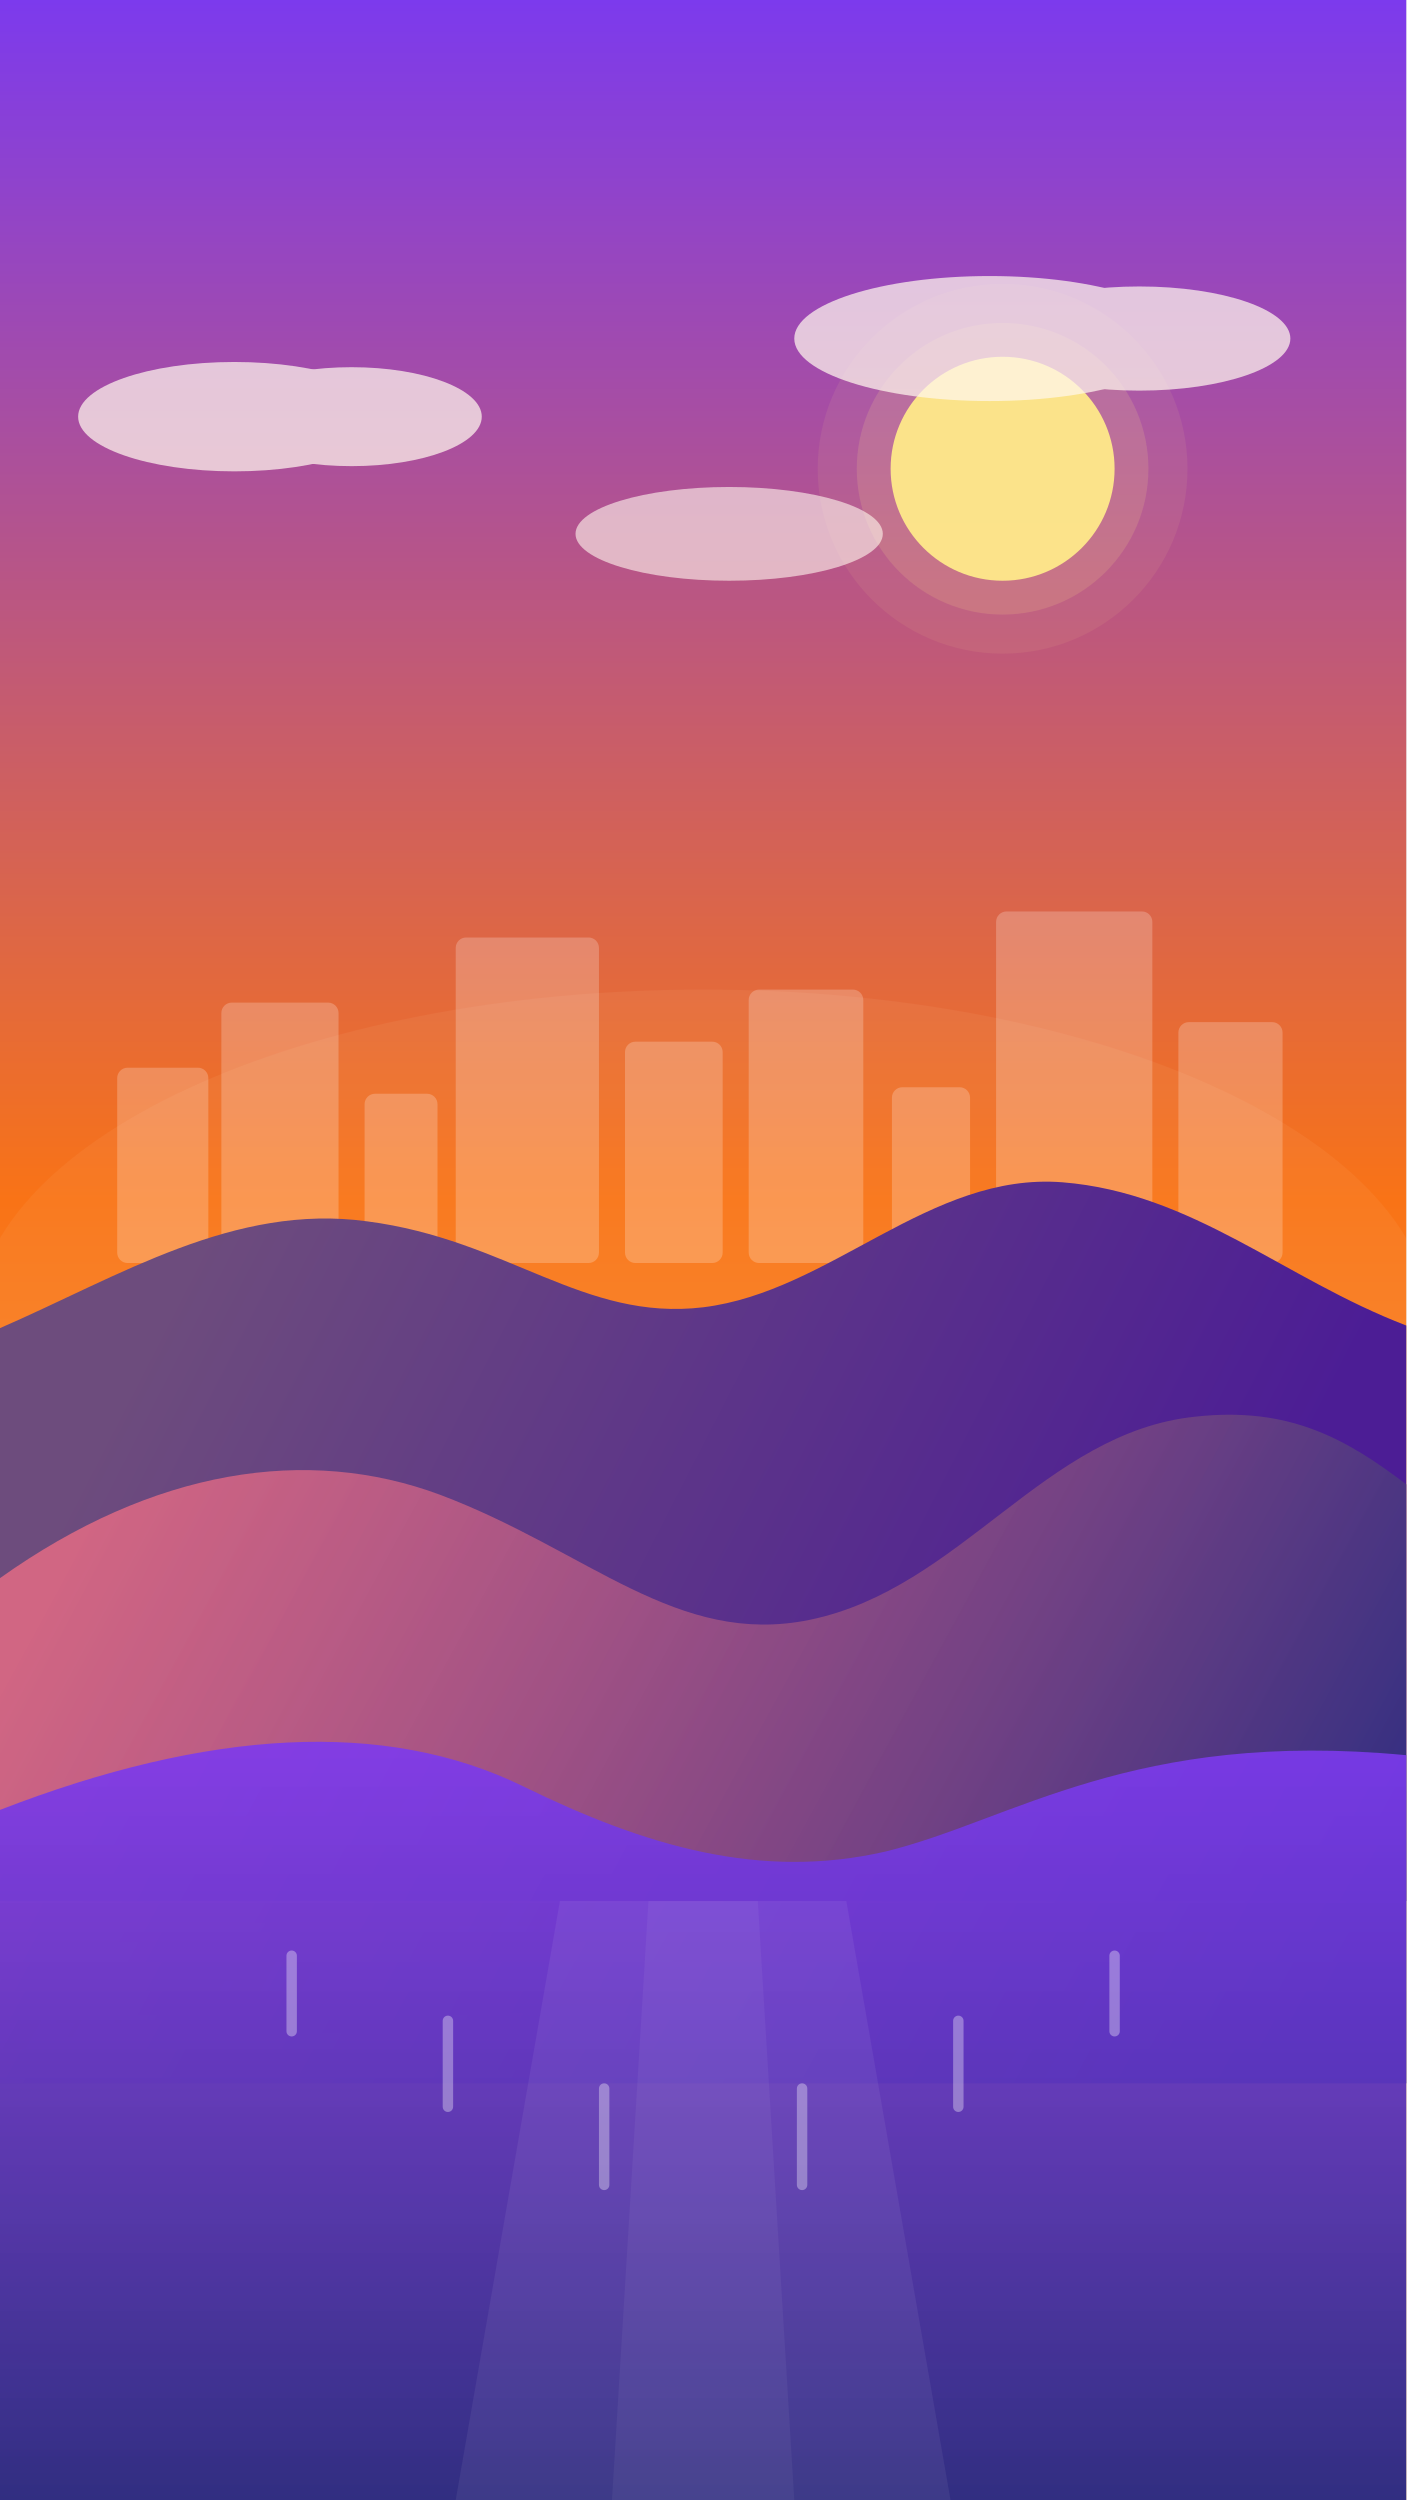
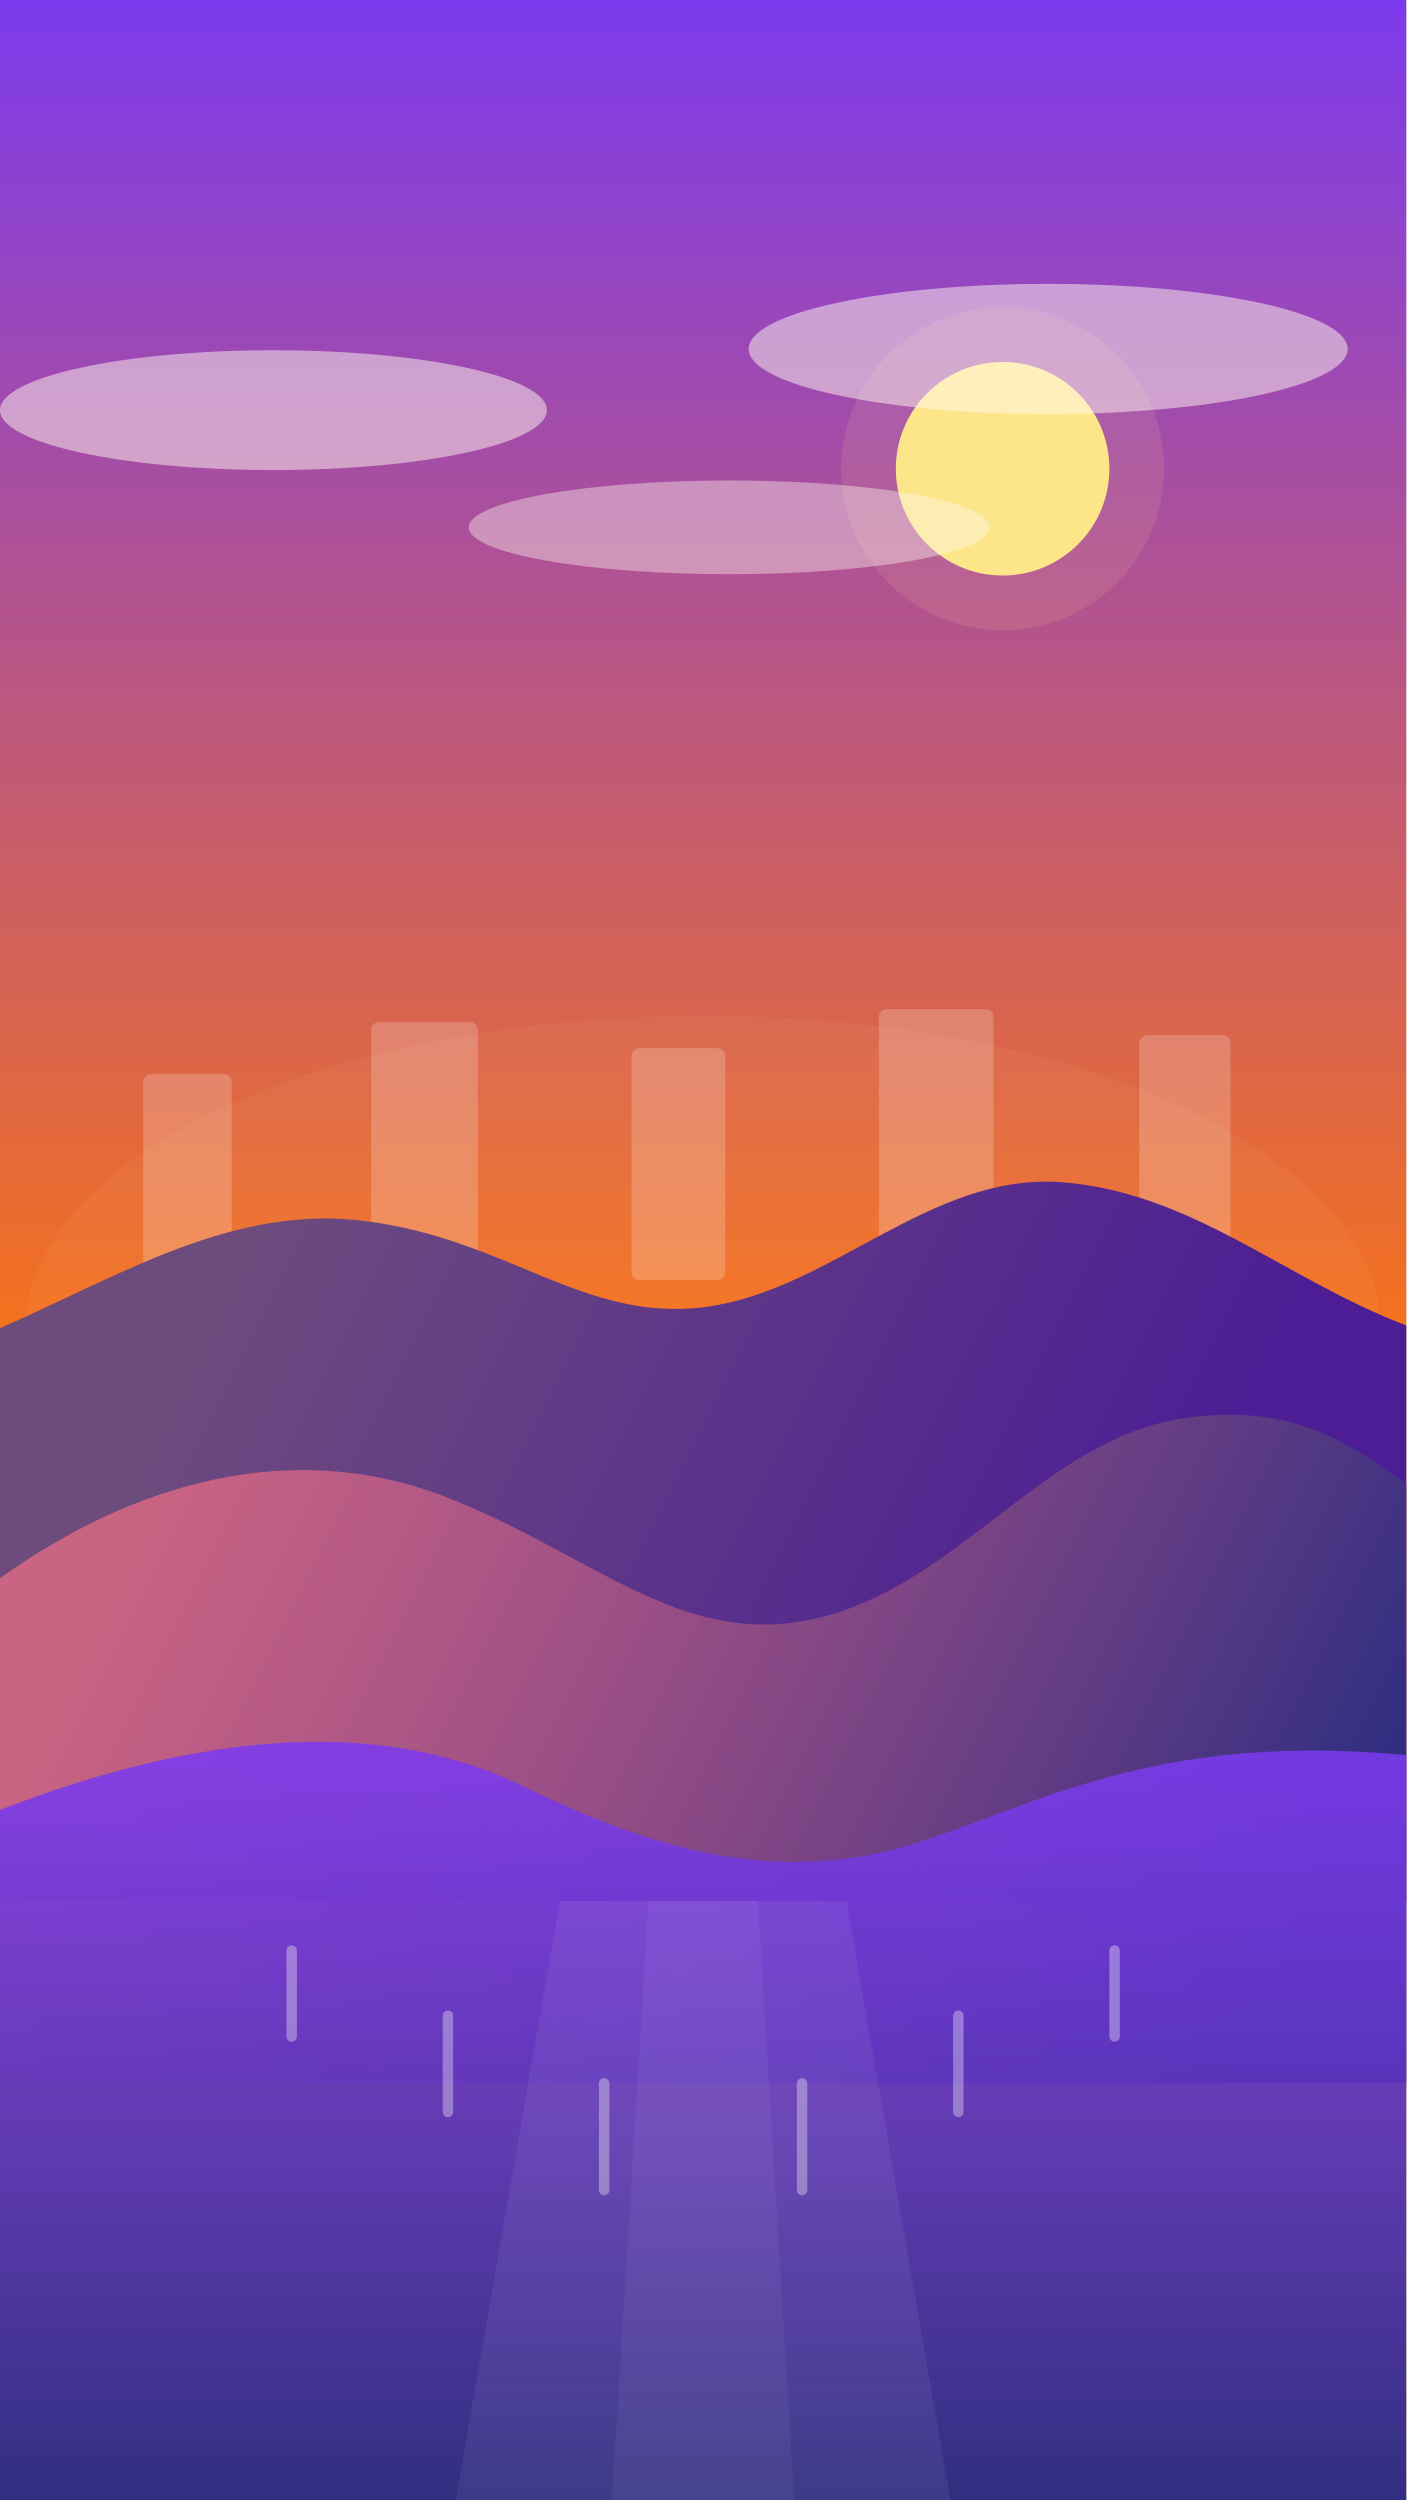
<svg xmlns="http://www.w3.org/2000/svg" width="1080" height="1920" viewBox="0 0 1080 1920" fill="none">
  <defs>
-     <linearGradient id="sky" x1="540" y1="0" x2="540" y2="1920" gradientUnits="userSpaceOnUse">
+     <linearGradient id="a" x1="540" y1="0" x2="540" y2="1920" gradientUnits="userSpaceOnUse">
      <stop stop-color="#7C3AED" />
-       <stop offset="0.48" stop-color="#F97316" />
+       <stop offset="0.55" stop-color="#F97316" />
      <stop offset="1" stop-color="#FDBA74" />
    </linearGradient>
-     <linearGradient id="groundGrad" x1="540" y1="1240" x2="540" y2="1920" gradientUnits="userSpaceOnUse">
-       <stop stop-color="#7C3AED" />
-       <stop offset="1" stop-color="#312E81" />
-     </linearGradient>
-     <linearGradient id="hillFar" x1="180" y1="900" x2="920" y2="1280" gradientUnits="userSpaceOnUse">
+     <linearGradient id="b" x1="200" y1="920" x2="880" y2="1260" gradientUnits="userSpaceOnUse">
      <stop stop-color="#6D4C7D" />
      <stop offset="1" stop-color="#4C1D95" />
    </linearGradient>
-     <linearGradient id="hillNear" x1="100" y1="1120" x2="980" y2="1600" gradientUnits="userSpaceOnUse">
-       <stop stop-color="#FB7185" stop-opacity="0.70" />
+     <linearGradient id="c" x1="120" y1="1140" x2="960" y2="1560" gradientUnits="userSpaceOnUse">
+       <stop stop-color="#FB7185" stop-opacity="0.65" />
      <stop offset="1" stop-color="#312E81" />
    </linearGradient>
-     <linearGradient id="track" x1="540" y1="1350" x2="540" y2="1920" gradientUnits="userSpaceOnUse">
-       <stop stop-color="#7C3AED" stop-opacity="0.9" />
+     <linearGradient id="d" x1="540" y1="1360" x2="540" y2="1920" gradientUnits="userSpaceOnUse">
+       <stop stop-color="#7C3AED" stop-opacity="0.88" />
      <stop offset="1" stop-color="#312E81" />
    </linearGradient>
  </defs>
-   <rect width="1080" height="1920" fill="url(#sky)" />
-   <ellipse cx="540" cy="1020" rx="560" ry="260" fill="#FFE7C2" opacity="0.06" />
-   <g opacity="0.98">
-     <circle cx="770" cy="360" r="86" fill="#FDE68A" />
-     <circle cx="770" cy="360" r="112" fill="#FDE68A" opacity="0.16" />
-     <circle cx="770" cy="360" r="142" fill="#FDE68A" opacity="0.08" />
+   <rect width="1080" height="1920" fill="url(#a)" />
+   <ellipse cx="540" cy="1020" rx="520" ry="240" fill="#FFE7C2" opacity="0.05" />
+   <circle cx="770" cy="360" r="82" fill="#FDE68A" />
+   <ellipse cx="770" cy="360" rx="124" ry="124" fill="#FDE68A" opacity="0.11" />
+   <ellipse cx="210" cy="315" rx="210" ry="46" fill="#FFF7ED" opacity="0.5" />
+   <ellipse cx="805" cy="268" rx="230" ry="50" fill="#FFF7ED" opacity="0.5" />
+   <ellipse cx="560" cy="405" rx="200" ry="36" fill="#FFF7ED" opacity="0.4" />
+   <g opacity="0.2" fill="#FFF">
+     <rect x="110" y="825" width="68" height="158" rx="6" />
+     <rect x="285" y="785" width="82" height="198" rx="6" />
+     <rect x="485" y="805" width="72" height="178" rx="6" />
+     <rect x="675" y="775" width="88" height="208" rx="6" />
+     <rect x="875" y="795" width="70" height="182" rx="6" />
  </g>
-   <g opacity="0.72">
-     <ellipse cx="180" cy="320" rx="120" ry="42" fill="#FFF7ED" />
-     <ellipse cx="270" cy="320" rx="100" ry="38" fill="#FFF7ED" />
-     <ellipse cx="760" cy="260" rx="150" ry="48" fill="#FFF7ED" />
-     <ellipse cx="875" cy="260" rx="116" ry="40" fill="#FFF7ED" />
-     <ellipse cx="560" cy="410" rx="118" ry="36" fill="#FFF7ED" opacity="0.84" />
-   </g>
-   <g opacity="0.22">
-     <rect x="90" y="820" width="70" height="150" rx="8" fill="#FFFFFF" />
-     <rect x="170" y="770" width="90" height="200" rx="8" fill="#FFFFFF" />
-     <rect x="280" y="840" width="56" height="130" rx="8" fill="#FFFFFF" />
-     <rect x="350" y="720" width="110" height="250" rx="8" fill="#FFFFFF" />
-     <rect x="480" y="800" width="75" height="170" rx="8" fill="#FFFFFF" />
-     <rect x="575" y="760" width="88" height="210" rx="8" fill="#FFFFFF" />
-     <rect x="685" y="835" width="60" height="135" rx="8" fill="#FFFFFF" />
-     <rect x="765" y="700" width="120" height="270" rx="8" fill="#FFFFFF" />
-     <rect x="905" y="785" width="80" height="185" rx="8" fill="#FFFFFF" />
-   </g>
-   <path d="M0 1020C92 980 180 924 282 938C390 952 448 1015 540 1004C638 992 714 900 816 908C916 916 986 982 1080 1018V1460H0V1020Z" fill="url(#hillFar)" />
-   <path d="M0 1212C118 1128 236 1110 338 1148C452 1191 520 1265 622 1244C738 1220 802 1100 918 1088C990 1080 1034 1105 1080 1140V1600H0V1212Z" fill="url(#hillNear)" />
-   <path d="M0 1390C160 1328 296 1320 402 1372C496 1418 584 1444 680 1422C778 1398 870 1328 1080 1348V1920H0V1390Z" fill="url(#track)" />
+   <path d="M0 1020C92 980 180 924 282 938C390 952 448 1015 540 1004C638 992 714 900 816 908C916 916 986 982 1080 1018V1460H0V1020Z" fill="url(#b)" />
+   <path d="M0 1212C118 1128 236 1110 338 1148C452 1191 520 1265 622 1244C738 1220 802 1100 918 1088C990 1080 1034 1105 1080 1140V1600H0V1212Z" fill="url(#c)" />
+   <path d="M0 1390C160 1328 296 1320 402 1372C496 1418 584 1444 680 1422C778 1398 870 1328 1080 1348V1920H0V1390Z" fill="url(#d)" />
  <path d="M430 1460L350 1920H730L650 1460H430Z" fill="#F8FAFC" opacity="0.06" />
  <path d="M498 1460L470 1920H610L582 1460H498Z" fill="#F8FAFC" opacity="0.05" />
-   <g opacity="0.35">
-     <rect x="220" y="1498" width="8" height="66" rx="4" fill="#F8FAFC" />
-     <rect x="340" y="1548" width="8" height="74" rx="4" fill="#F8FAFC" />
-     <rect x="460" y="1600" width="8" height="82" rx="4" fill="#F8FAFC" />
-     <rect x="612" y="1600" width="8" height="82" rx="4" fill="#F8FAFC" />
-     <rect x="732" y="1548" width="8" height="74" rx="4" fill="#F8FAFC" />
-     <rect x="852" y="1498" width="8" height="66" rx="4" fill="#F8FAFC" />
-   </g>
+   <path d="M224 1498v66M344 1548v74M464 1600v82M616 1600v82M736 1548v74M856 1498v66" stroke="#F8FAFC" stroke-width="8" stroke-linecap="round" opacity="0.35" />
</svg>
